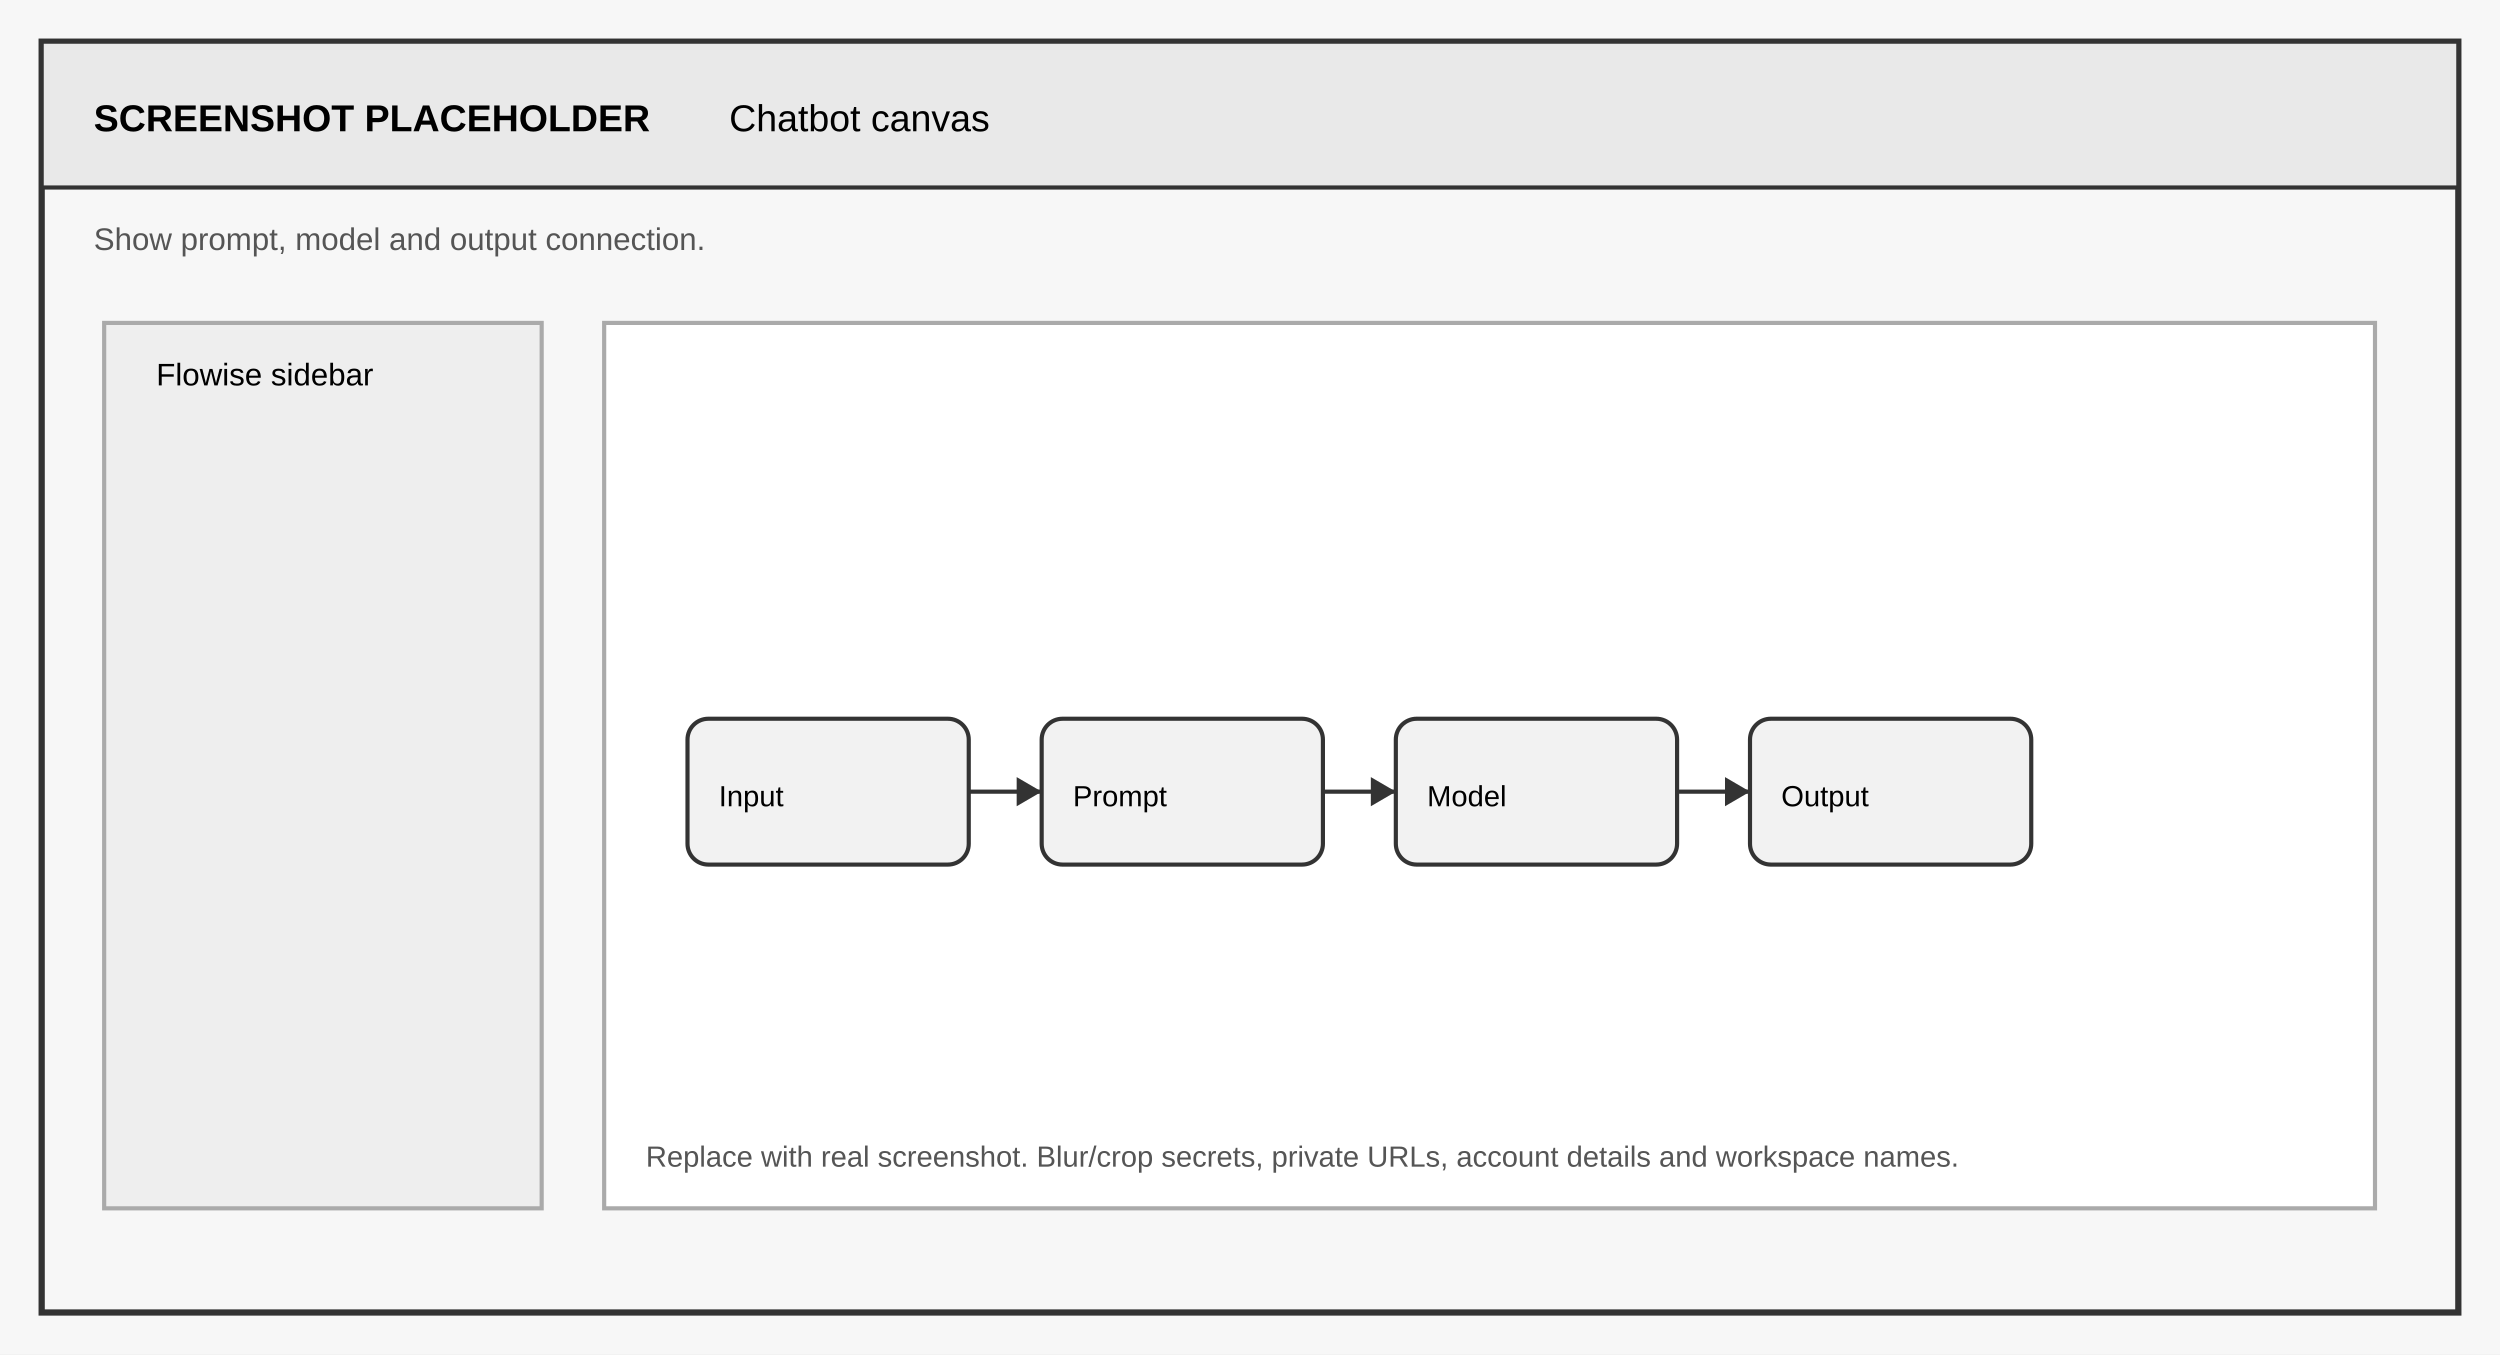
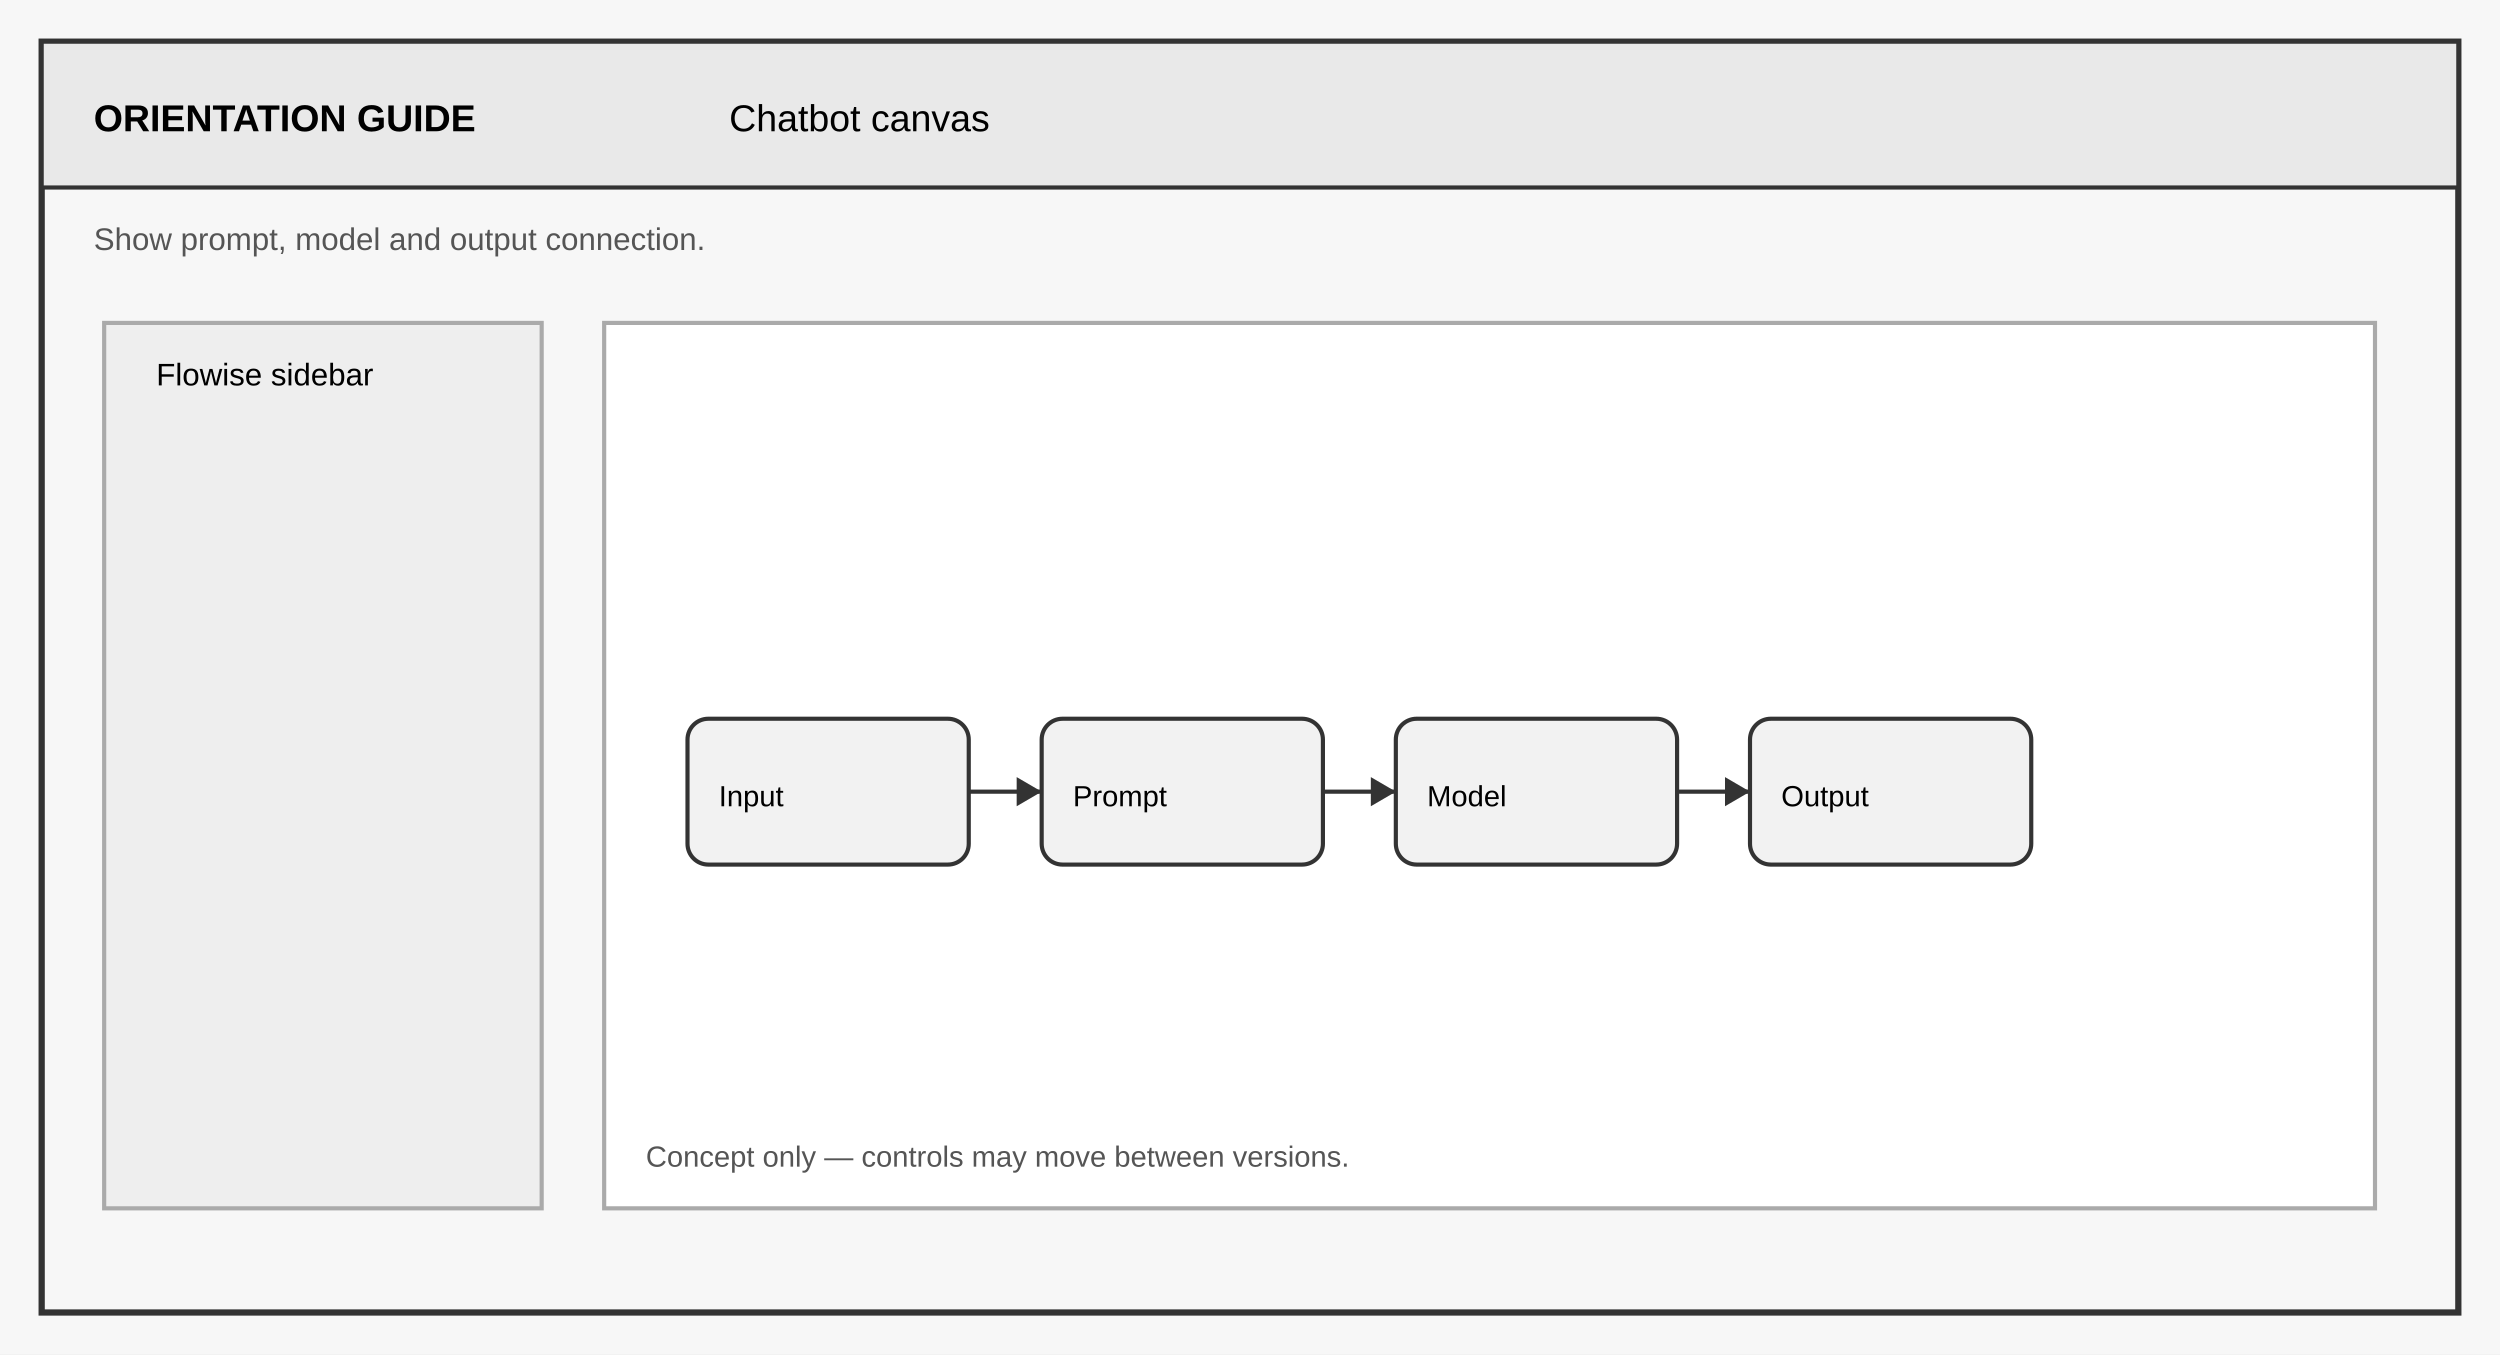
<svg xmlns="http://www.w3.org/2000/svg" width="1200" height="650" viewBox="0 0 1200 650">
  <rect width="100%" height="100%" fill="#f7f7f7" />
  <rect x="20" y="20" width="1160" height="610" fill="none" stroke="#333" stroke-width="3" />
  <rect x="20" y="20" width="1160" height="70" fill="#e9e9e9" stroke="#333" stroke-width="2" />
-   <text x="45" y="63" font-family="Arial" font-size="18" font-weight="700">SCREENSHOT PLACEHOLDER</text>
+   <text x="45" y="63" font-family="Arial" font-size="18" font-weight="700">ORIENTATION GUIDE</text>
  <text x="350" y="63" font-family="Arial" font-size="18">Chatbot canvas</text>
  <text x="45" y="120" font-family="Arial" font-size="15" fill="#555">Show prompt, model and output connection.</text>
  <rect x="50" y="155" width="210" height="425" fill="#eee" stroke="#aaa" stroke-width="2" />
  <text x="75" y="185" font-family="Arial" font-size="15">Flowise sidebar</text>
  <rect x="290" y="155" width="850" height="425" fill="#fff" stroke="#aaa" stroke-width="2" />
  <rect x="330" y="345" width="135" height="70" rx="10" fill="#f2f2f2" stroke="#333" stroke-width="2" />
  <text x="345" y="387" font-family="Arial" font-size="14">Input</text>
  <line x1="465" y1="380" x2="500" y2="380" stroke="#333" stroke-width="2" />
  <polygon points="500,380 488,373 488,387" fill="#333" />
  <rect x="500" y="345" width="135" height="70" rx="10" fill="#f2f2f2" stroke="#333" stroke-width="2" />
  <text x="515" y="387" font-family="Arial" font-size="14">Prompt</text>
  <line x1="635" y1="380" x2="670" y2="380" stroke="#333" stroke-width="2" />
  <polygon points="670,380 658,373 658,387" fill="#333" />
  <rect x="670" y="345" width="135" height="70" rx="10" fill="#f2f2f2" stroke="#333" stroke-width="2" />
  <text x="685" y="387" font-family="Arial" font-size="14">Model</text>
  <line x1="805" y1="380" x2="840" y2="380" stroke="#333" stroke-width="2" />
  <polygon points="840,380 828,373 828,387" fill="#333" />
  <rect x="840" y="345" width="135" height="70" rx="10" fill="#f2f2f2" stroke="#333" stroke-width="2" />
  <text x="855" y="387" font-family="Arial" font-size="14">Output</text>
-   <text x="310" y="560" font-family="Arial" font-size="14" fill="#555">Replace with real screenshot. Blur/crop secrets, private URLs, account details and workspace names.</text>
+   <text x="310" y="560" font-family="Arial" font-size="14" fill="#555">Concept only — controls may move between versions.</text>
</svg>
